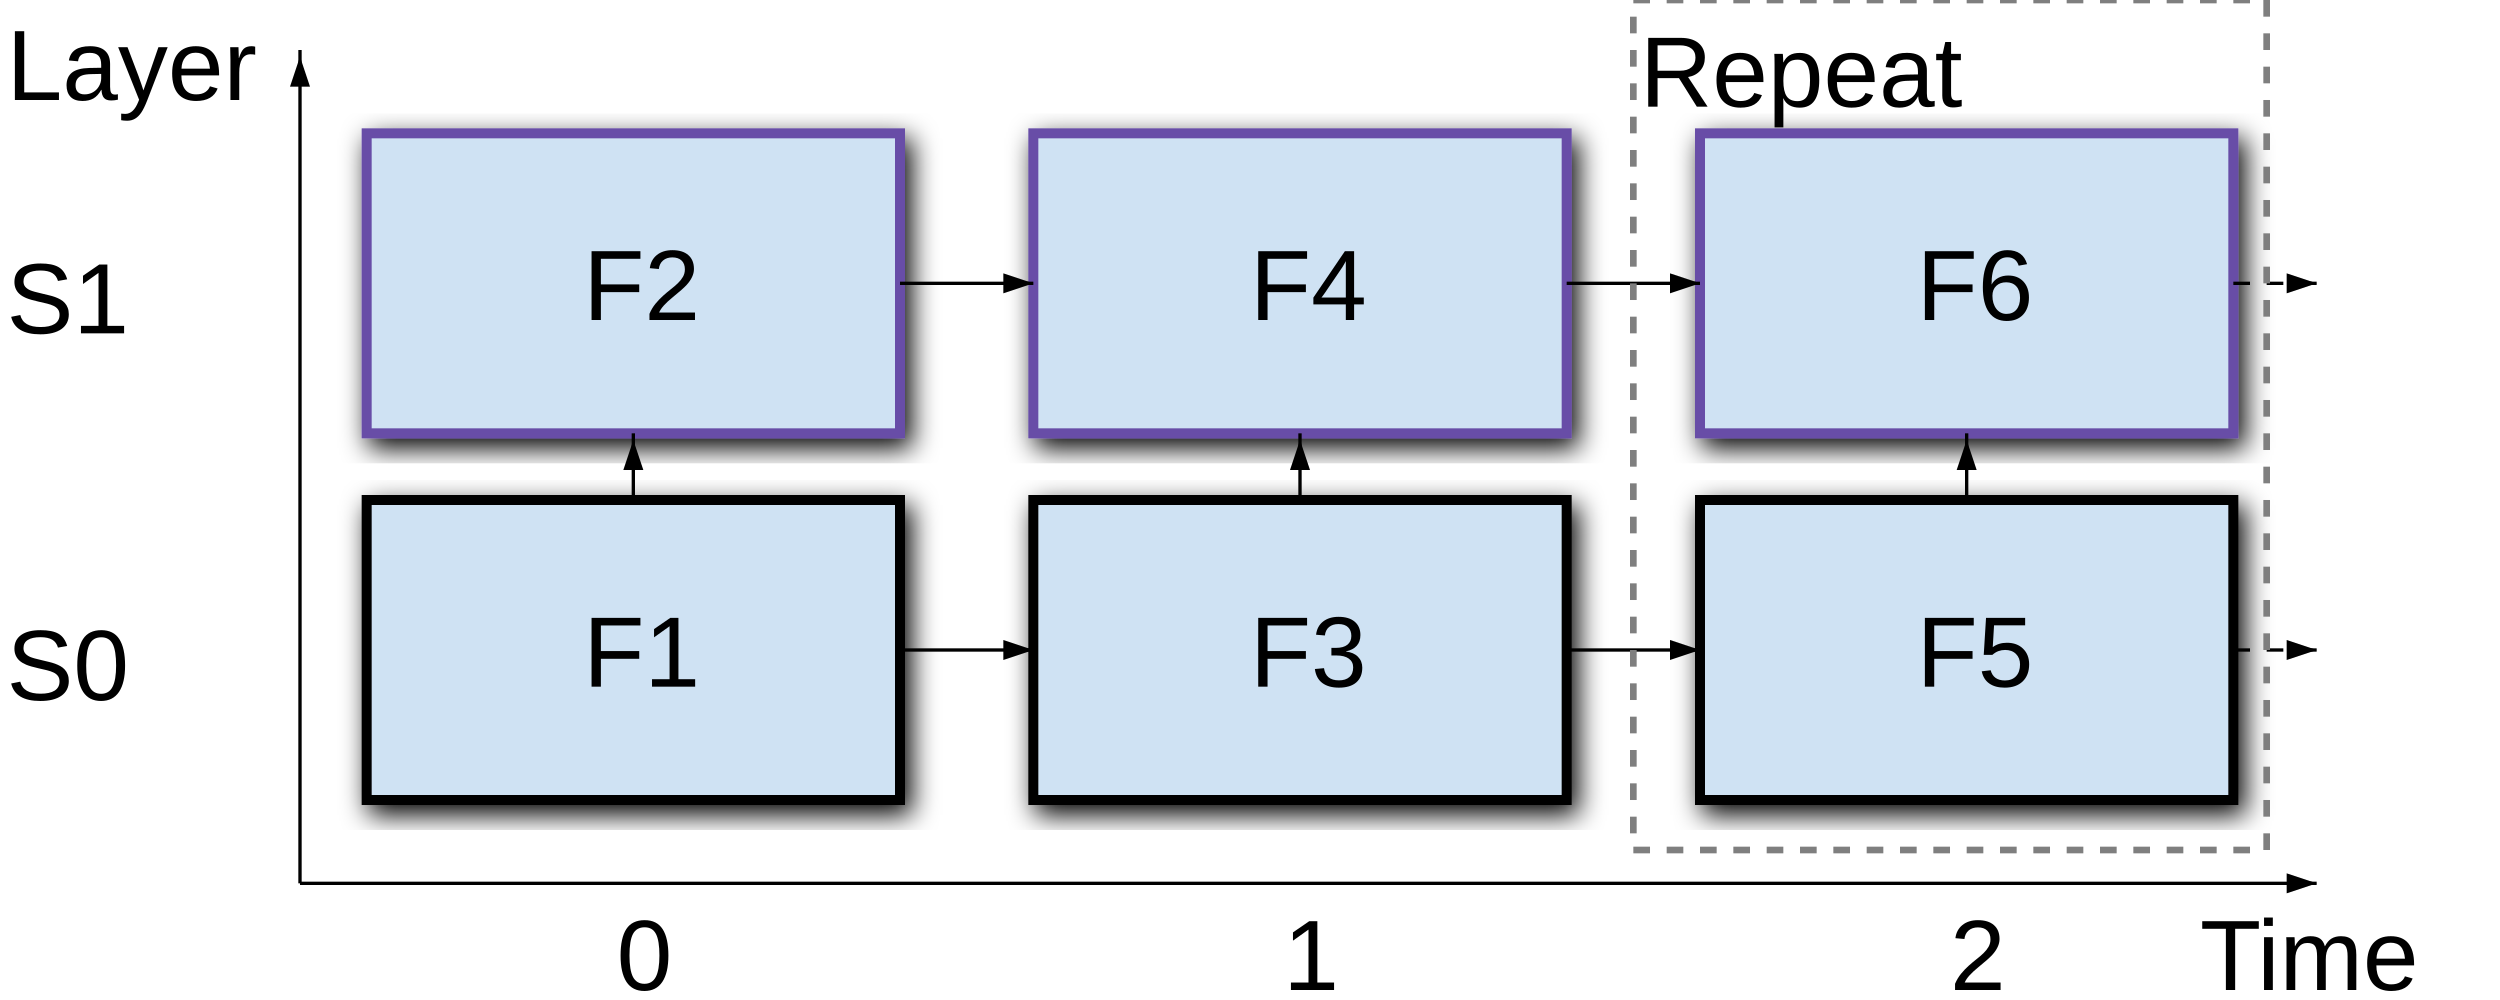
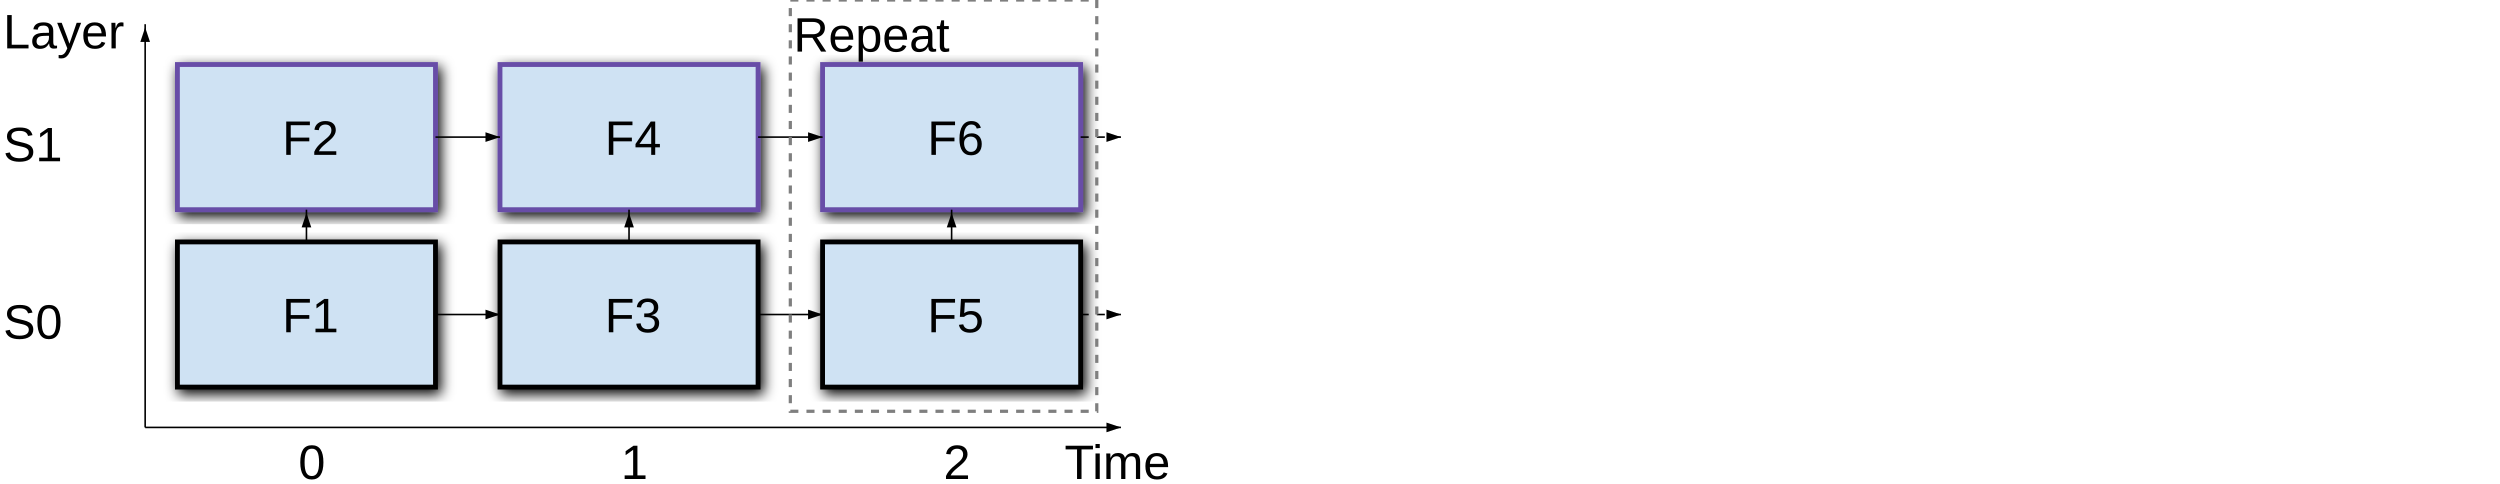
- <svg xmlns="http://www.w3.org/2000/svg" version="1.1" viewBox="0 0 750 300">
+ <svg xmlns="http://www.w3.org/2000/svg" version="1.1" viewBox="0 0 1550 300">
  <defs>
    <filter id="sh">
      <feGaussianBlur in="SourceAlpha" stdDeviation="4" />
      <feOffset dx="2" dy="3" />
      <feBlend in="SourceGraphic" />
    </filter>
  </defs>
  <rect x="110" y="150" width="160" height="90" style="fill:#cfe2f3;stroke-width:3;stroke:#000000" filter="url(#sh)" />
  <rect x="110" y="40" width="160" height="90" style="fill:#cfe2f3;stroke-width:3;stroke:#674ea7" filter="url(#sh)" />
  <line x1="190" y1="150" x2="190" y2="130" style="stroke:#000000;stroke-width:1" />
  <polygon points="190,132 187,141 193,141" />
  <rect x="310" y="150" width="160" height="90" style="fill:#cfe2f3;stroke-width:3;stroke:#000000" filter="url(#sh)" />
  <line x1="270" y1="195" x2="310" y2="195" style="stroke:#000000;stroke-width:1" />
  <polygon points="310,195 301,192 301,198" />
  <rect x="310" y="40" width="160" height="90" style="fill:#cfe2f3;stroke-width:3;stroke:#674ea7" filter="url(#sh)" />
  <line x1="270" y1="85" x2="310" y2="85" style="stroke:#000000;stroke-width:1" />
  <polygon points="310,85 301,82 301,88" />
  <line x1="390" y1="150" x2="390" y2="130" style="stroke:#000000;stroke-width:1" />
  <polygon points="390,132 387,141 393,141" />
  <rect x="510" y="150" width="160" height="90" style="fill:#cfe2f3;stroke-width:3;stroke:#000000" filter="url(#sh)" />
  <line x1="470" y1="195" x2="510" y2="195" style="stroke:#000000;stroke-width:1" />
  <polygon points="510,195 501,192 501,198" />
  <rect x="510" y="40" width="160" height="90" style="fill:#cfe2f3;stroke-width:3;stroke:#674ea7" filter="url(#sh)" />
  <line x1="470" y1="85" x2="510" y2="85" style="stroke:#000000;stroke-width:1" />
  <polygon points="510,85 501,82 501,88" />
  <line x1="590" y1="150" x2="590" y2="130" style="stroke:#000000;stroke-width:1" />
  <polygon points="590,132 587,141 593,141" />
  <line x1="670" y1="195" x2="695" y2="195" style="stroke:#000000;stroke-width:1;stroke-dasharray:5,5" />
  <polygon points="695,195 686,192 686,198" />
  <line x1="670" y1="85" x2="695" y2="85" style="stroke:#000000;stroke-width:1;stroke-dasharray:5,5" />
  <polygon points="695,85 686,82 686,88" />
  <rect x="490" y="0" width="190" height="255" style="fill:none;stroke-width:2;stroke:#7f7f7f;stroke-dasharray:5,5" />
  <text x="492" y="32" font-family="Arial" font-size="30">Repeat</text>
  <line x1="90" y1="265" x2="695" y2="265" style="stroke:#000000;stroke-width:1" />
  <polygon points="695,265 686,262 686,268" />
  <line x1="90" y1="265" x2="90" y2="15" style="stroke:#000000;stroke-width:1" />
  <polygon points="90,17 87,26 93,26" />
  <text x="660" y="297" font-family="Arial" font-size="30">Time<tspan x="185" y="297">0</tspan>
    <tspan x="385" y="297">1</tspan>
    <tspan x="585" y="297">2</tspan>
    <tspan x="2" y="30">Layer</tspan>
    <tspan x="2" y="210">S0</tspan>
    <tspan x="2" y="100">S1</tspan>
    <tspan x="175" y="206">F1</tspan>
    <tspan x="175" y="96">F2</tspan>
    <tspan x="375" y="206">F3</tspan>
    <tspan x="375" y="96">F4</tspan>
    <tspan x="575" y="206">F5</tspan>
    <tspan x="575" y="96">F6</tspan>
  </text>
</svg>
